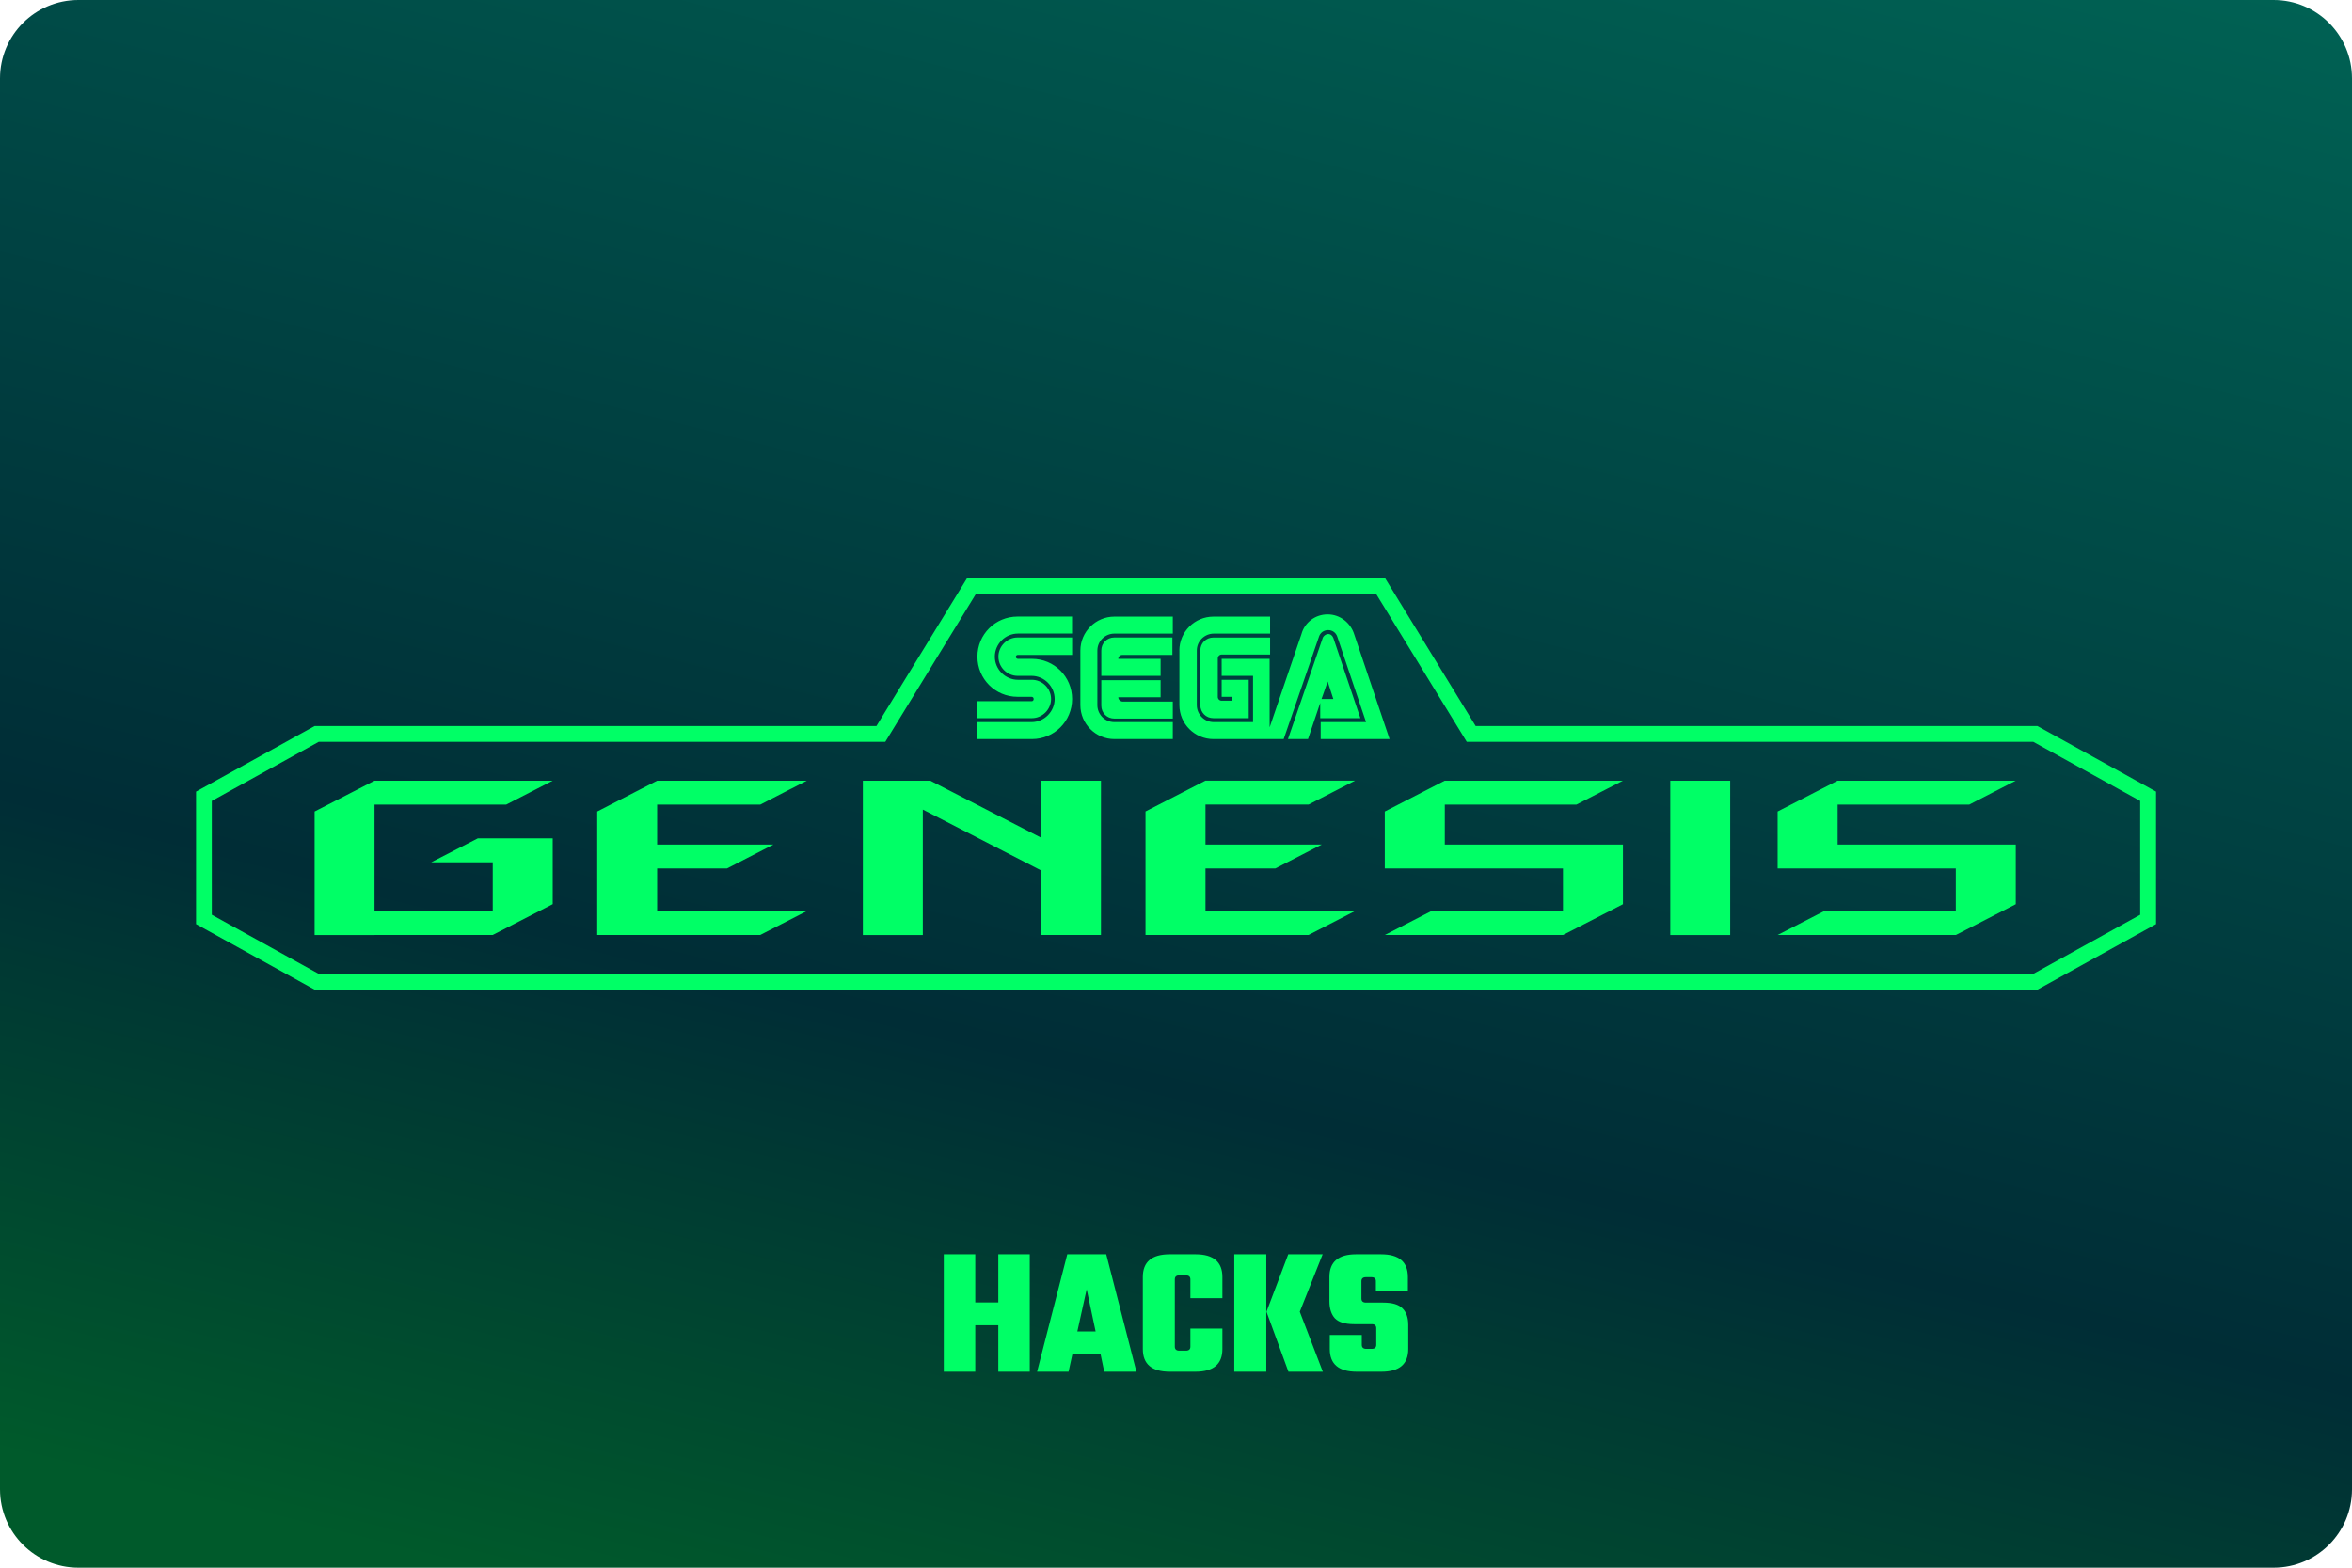
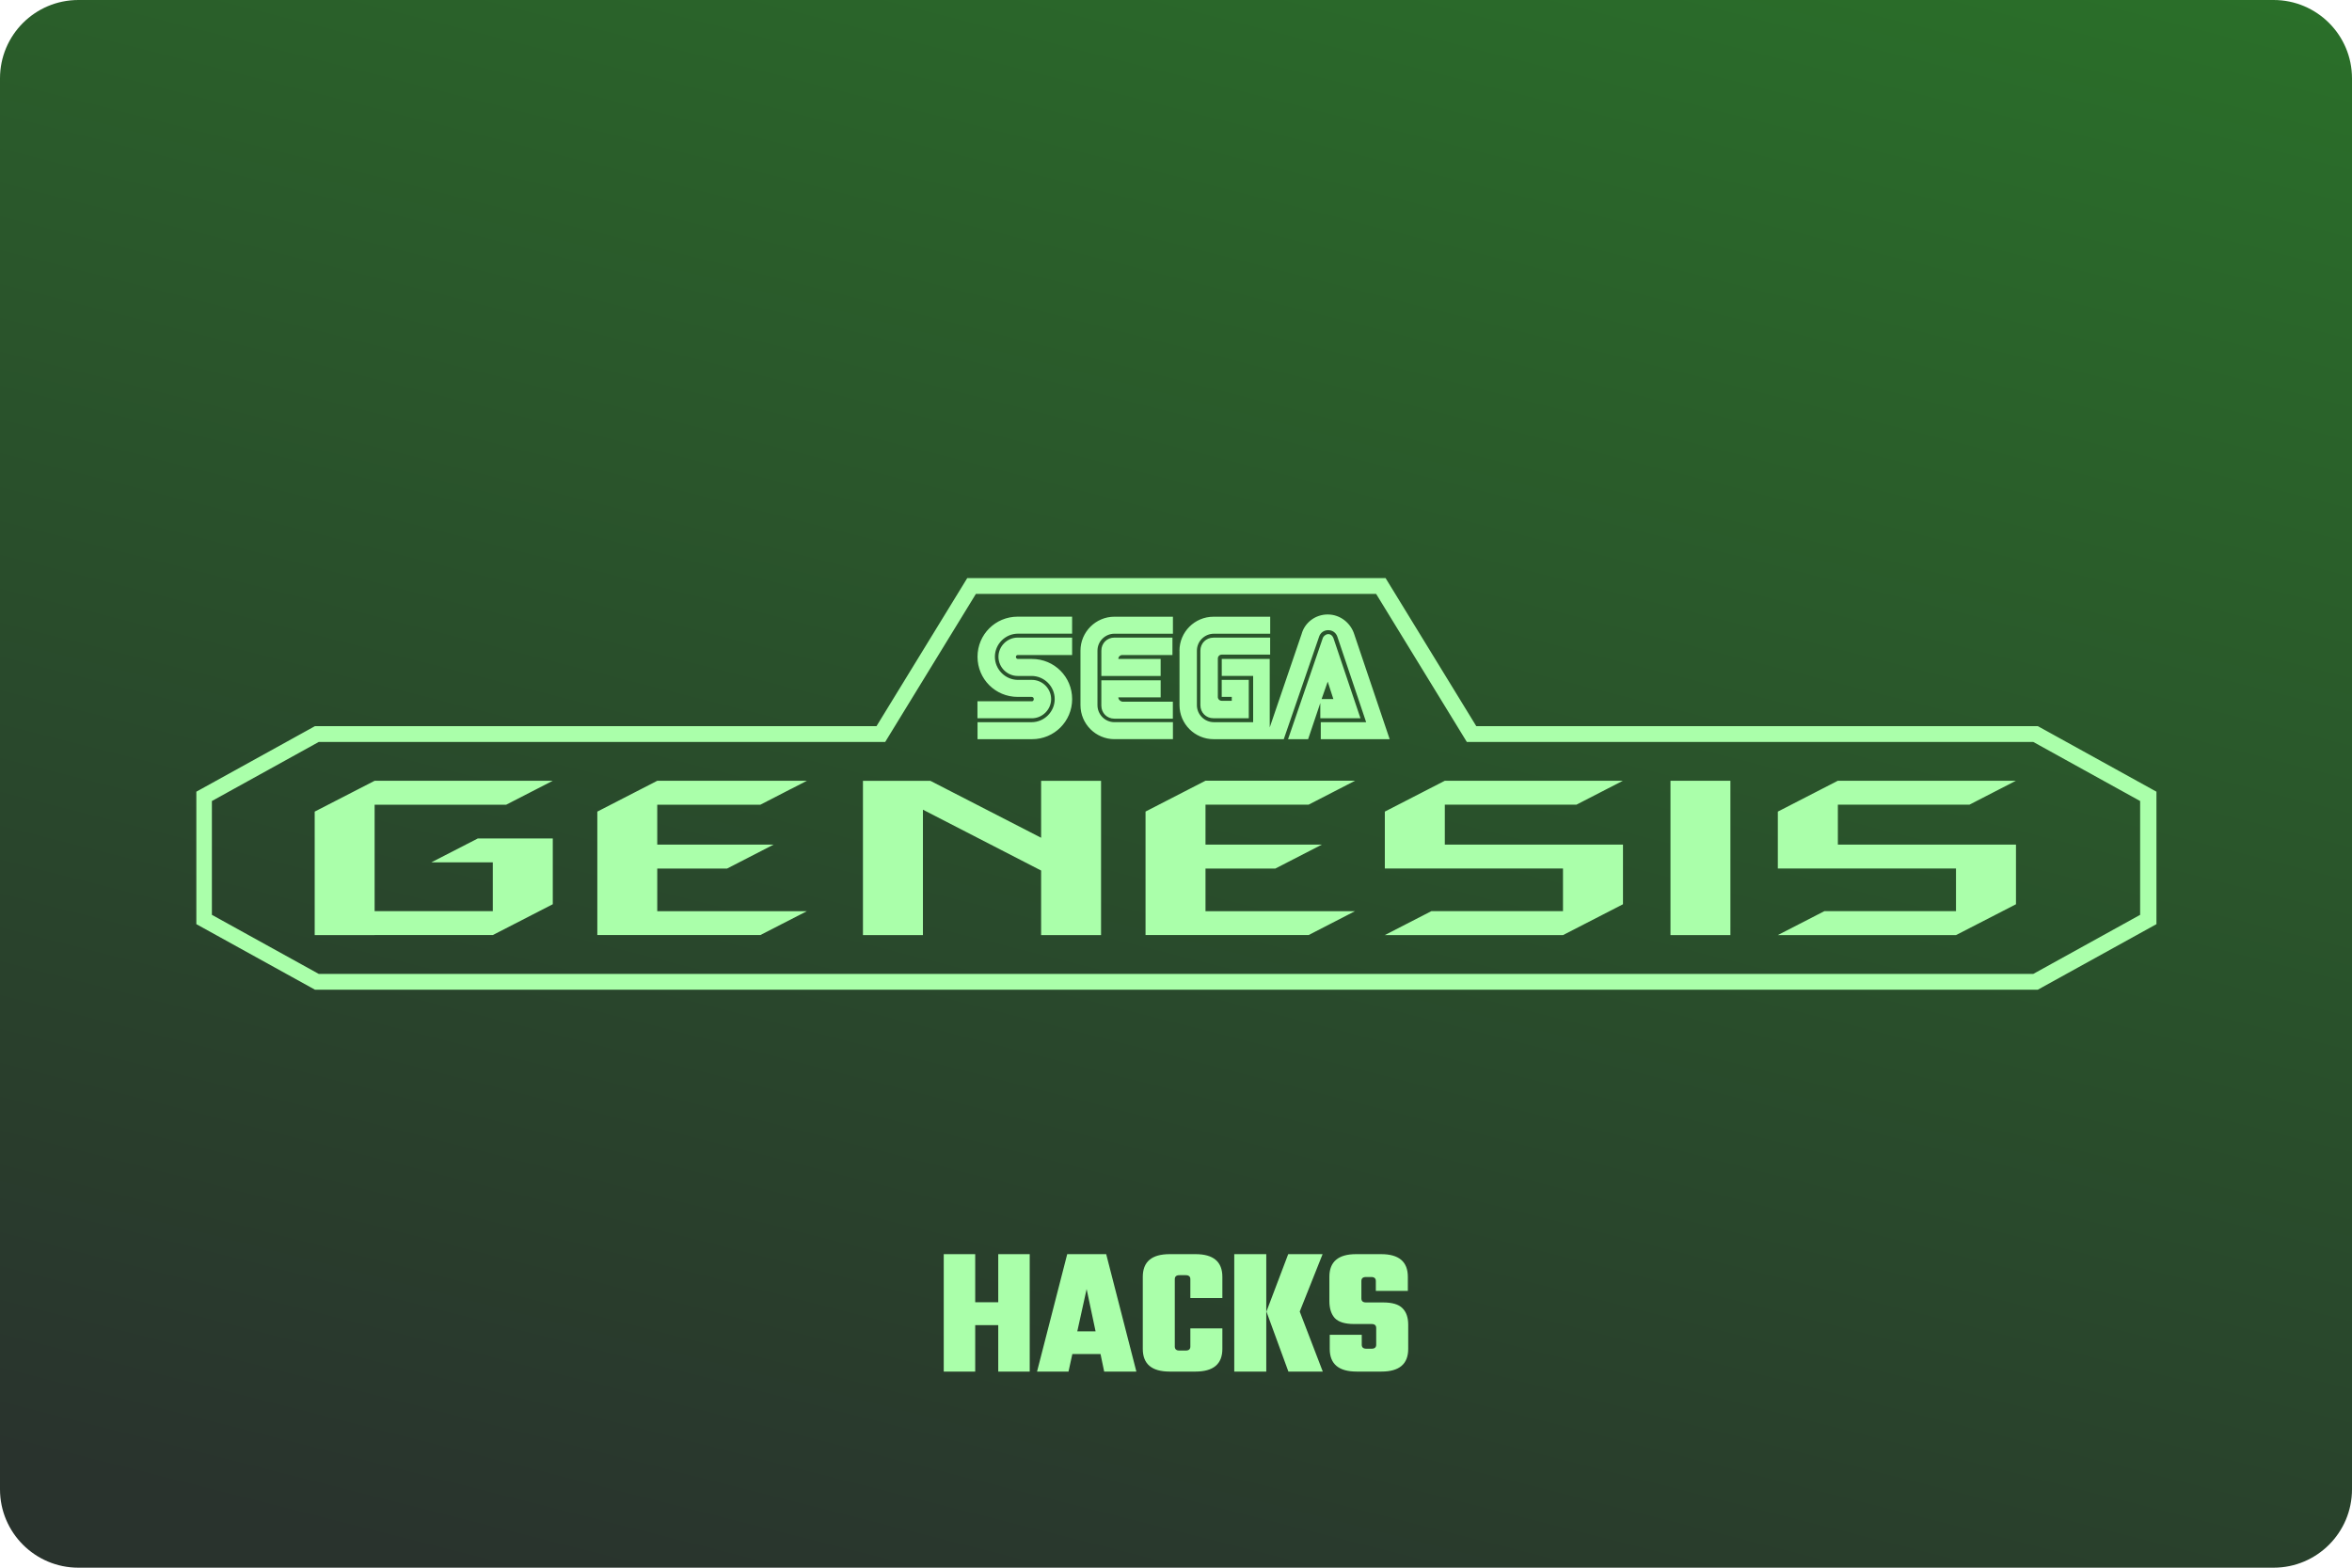
<svg xmlns="http://www.w3.org/2000/svg" width="480" height="320" version="1.1" viewBox="0 0 480 320" xml:space="preserve">
  <defs>
-     <linearGradient id="a" x1="95.956" x2="68.019" y1="-14.236" y2="95.695" gradientTransform="matrix(3.7795 0 0 3.7795 -.000548 -.0037675)" gradientUnits="userSpaceOnUse">
-       <stop stop-color="#006656" offset="0" />
-       <stop stop-color="#002d36" offset=".696" />
-       <stop stop-color="#005a2b" offset="1" />
+     <linearGradient id="a" x1="95.96" x2="68.02" y1="-14.24" y2="95.7" gradientTransform="matrix(3.78 0 0 3.78 -2.245e-5 5.452e-7)" gradientUnits="userSpaceOnUse">
+       <stop stop-color="#2a7329" offset="0" />
+       <stop stop-color="#29332d" offset="1" />
    </linearGradient>
  </defs>
  <rect width="480" height="320" ry="16" fill="url(#a)" />
-   <path d="m197.38 117.98-18.521 30.219h-114.64l-24.209 13.385v27.043l24.209 13.385h351.58l24.209-13.385v-27.043l-24.209-13.385h-114.64l-18.512-30.219h-85.26zm1.803 3.228h81.645l18.512 30.219h115.62l21.812 12.062v23.23l-21.812 12.062h-349.92l-21.812-12.062v-23.23l21.812-12.062h115.63l18.512-30.219zm71.77 4.199c-2.583 0-4.719 1.697-5.344 4.01l-6.5 19.053v-13.98h-9.791v3.469h6.406v9.438h-8.01c-1.958 0-3.469-1.604-3.469-3.469v-11.125c0-1.958 1.604-3.469 3.469-3.469h11.488v-3.469h-11.572c-3.833 0-6.947 3.115-6.947 6.938h0.01v11.125c0 3.823 3.124 6.938 6.947 6.938h14.334l7.209-20.916c0.26-0.802 0.978-1.334 1.863-1.334 0.885 0 1.594 0.532 1.865 1.334l5.875 17.447h-9.26v3.469h14.062l-7.209-21.363c-0.708-2.312-2.844-4.094-5.428-4.094zm-63.291 0.447c-4.542 0-8.188 3.646-8.188 8.188s3.646 8.188 8.188 8.188h2.844c0.271 0 0.447 0.176 0.447 0.447 0 0.271-0.176 0.449-0.354 0.449h-11.135v3.469h11.125c2.135 0 3.916-1.783 3.916-3.918s-1.781-3.916-3.916-3.916h-2.844c-2.583 0-4.719-2.135-4.719-4.719s2.135-4.719 4.719-4.719h11.041v-3.469h-11.125zm19.76 0.01c-3.823 0-6.938 3.115-6.938 6.938v11.125c0 3.823 3.115 6.938 6.938 6.938h11.928v-3.469h-11.928c-1.958 0-3.469-1.604-3.469-3.469v-11.125c0-1.958 1.604-3.469 3.469-3.469h11.928v-3.469h-11.928zm43.625 3.553c-0.448 0-0.885 0.355-1.072 0.709l-7.125 20.738h4.094l2.49-7.385v3.115h8.197l-5.521-16.375c-0.177-0.448-0.531-0.803-1.062-0.803zm-63.375 0.709c-2.135 0-3.916 1.781-3.916 3.916s1.781 3.916 3.916 3.916h2.844c2.583 0 4.719 2.135 4.719 4.719 0 2.583-2.135 4.719-4.719 4.719h-11.031v3.469h11.125c4.542 0 8.188-3.646 8.188-8.188s-3.646-8.188-8.188-8.188h-2.844c-0.271 0-0.447-0.176-0.447-0.447 0-0.177 0.176-0.354 0.354-0.354h11.125v-3.562h-11.125zm19.75 0c-1.51 0-2.666 1.156-2.666 2.666v5.166h12.104v-3.469h-8.635c0-0.448 0.355-0.801 0.803-0.801h10.238v-3.562h-11.844zm20.209 0.01c-1.51 1e-5 -2.666 1.156-2.666 2.666v11.125c0 1.51 1.156 2.668 2.666 2.668h7.209v-7.834h-5.521v3.469h2.053v0.803h-2.053c-0.438 0-0.801-0.355-0.791-0.793v-7.832c0-0.448 0.353-0.803 0.801-0.803h9.875v-3.469h-11.572zm-22.875 8.709v5.166c0 1.51 1.156 2.666 2.666 2.666h11.928v-3.469h-10.322c-0.448-0.083-0.803-0.437-0.803-0.885h8.635v-3.478h-12.104zm46.197 0.27 1.156 3.562h-2.406l1.25-3.562zm-24.947 20.23-12.229 6.291v25.209h33.281l9.469-4.877c-0.004 2e-5 -0.007 0.002-0.012 0.002h-30.5v-8.699h14.25l9.49-4.885h-23.74v-8.156h21.043l9.488-4.885h-30.541zm30.521 26.623c0.027-1.8e-4 0.054-8.3e-4 0.072-0.01h-0.053l-0.02 0.01zm54.719-26.623c-0.021 0.01-0.053 0.01-0.084 0.01h-36.322l-12.23 6.291v11.625h36.365v8.699h-26.865l-9.457 4.863c-0.021 0.01-0.053 0.021-0.074 0.031l0.043-0.01h36.363l12.23-6.291v-12.178h-36.355v-8.146h26.855l9.488-4.885 0.043-0.01zm-254.81 0.01-12.23 6.291v25.209h12.23v-0.01h24.125l12.238-6.293v-13.426h-15.291l-9.5 4.885h12.553v9.959h-24.125v-21.73h26.863l9.5-4.885h-36.363zm57.676 0-12.229 6.291v25.199h33.271l9.5-4.875h-30.543v-8.699h14.25l9.49-4.885h-23.74v-8.146h21.043l4.812-2.478 1.145-0.594 0.387-0.188 3.156-1.625h-30.543zm41.98 0v31.5h12.238v-25.604l24.125 12.416v13.178h12.23v-31.49h-12.23v11.625l-22.604-11.625h-13.76zm164.78 0v31.5h12.229v-31.5h-12.229zm34.135 0-12.229 6.291v11.625h36.363v8.699h-26.863l-9.459 4.863c-0.021 0.01-0.051 0.021-0.072 0.031 0.021-0.01 0.051-0.01 0.082-0.01h36.324l12.229-6.291v-12.168h-36.354v-8.156h26.854l9.49-4.885h-36.365z" fill="#0f6" />
-   <path d="m192.61 256.03v23.969h6.422v-9.482h4.703v9.482h6.422v-23.969h-6.422v9.82h-4.703v-9.82h-6.422zm25.199 0-6.16 23.969h6.422l0.785-3.584h5.748l0.748 3.584h6.57l-6.16-23.969h-7.953zm20.908 0c-3.659 0-5.488 1.545-5.488 4.631v14.709c0 3.086 1.83 4.629 5.488 4.629h5.264c3.659 0 5.488-1.543 5.488-4.629v-4.182h-6.533v3.695c0 0.548-0.311 0.822-0.934 0.822h-1.307c-0.622 0-0.934-0.275-0.934-0.822v-13.738c0-0.548 0.311-0.82 0.934-0.82h1.307c0.622 0 0.934 0.273 0.934 0.82v3.846h6.533v-4.33c0-3.086-1.83-4.631-5.488-4.631h-5.264zm13.178 0v23.969h6.533v-23.969h-6.533zm11.014 0-4.443 11.723 4.481 12.246h7.018l-4.703-12.246 4.666-11.723h-7.018zm13.85 0c-3.634 0-5.449 1.545-5.449 4.631v4.928c0 1.518 0.372 2.688 1.119 3.51 0.772 0.796 2.078 1.193 3.92 1.193h3.584c0.622 0 0.934 0.275 0.934 0.822v3.397c0 0.548-0.311 0.822-0.934 0.822h-1.082c-0.622 0-0.934-0.275-0.934-0.822v-2.016h-6.533v2.875c0 3.086 1.83 4.629 5.488 4.629h5.076c3.634 0 5.451-1.543 5.451-4.629v-4.928c0-1.493-0.399-2.627-1.195-3.398-0.772-0.772-2.078-1.156-3.92-1.156h-3.508c-0.622 0-0.934-0.275-0.934-0.822v-3.547c0-0.548 0.311-0.82 0.934-0.82h1.082c0.622 0 0.934 0.273 0.934 0.82v2.016h6.533v-2.873c0-3.086-1.817-4.631-5.451-4.631h-5.115zm-54.99 7.131 1.828 8.625h-3.732l1.904-8.625z" fill="#0f6" />
+   <path d="m197.4 118-18.52 30.22h-114.6l-24.21 13.38v27.04l24.21 13.38h351.6l24.21-13.38v-27.04l-24.21-13.38h-114.6l-18.51-30.22h-85.26zm1.803 3.228h81.64l18.51 30.22h115.6l21.81 12.06v23.23l-21.81 12.06h-349.9l-21.81-12.06v-23.23l21.81-12.06h115.6l18.51-30.22zm71.77 4.199c-2.583 0-4.719 1.697-5.344 4.01l-6.5 19.05v-13.98h-9.791v3.469h6.406v9.438h-8.01c-1.958 0-3.469-1.604-3.469-3.469v-11.12c0-1.958 1.604-3.469 3.469-3.469h11.49v-3.469h-11.57c-3.833 0-6.947 3.115-6.947 6.938h0.01v11.12c0 3.823 3.124 6.938 6.947 6.938h14.33l7.209-20.92c0.26-0.802 0.978-1.334 1.863-1.334 0.885 0 1.594 0.532 1.865 1.334l5.875 17.45h-9.26v3.469h14.06l-7.209-21.36c-0.708-2.312-2.844-4.094-5.428-4.094zm-63.29 0.447c-4.542 0-8.188 3.646-8.188 8.188s3.646 8.188 8.188 8.188h2.844c0.271 0 0.447 0.176 0.447 0.447 0 0.271-0.176 0.449-0.353 0.449h-11.14v3.469h11.12c2.135 0 3.916-1.783 3.916-3.918s-1.781-3.916-3.916-3.916h-2.844c-2.583 0-4.719-2.135-4.719-4.719s2.135-4.719 4.719-4.719h11.04v-3.469h-11.12zm19.76 0.01c-3.823 0-6.938 3.115-6.938 6.938v11.12c0 3.823 3.115 6.938 6.938 6.938h11.93v-3.469h-11.93c-1.958 0-3.469-1.604-3.469-3.469v-11.12c0-1.958 1.604-3.469 3.469-3.469h11.93v-3.469h-11.93zm43.62 3.553c-0.448 0-0.885 0.355-1.072 0.709l-7.125 20.74h4.094l2.49-7.385v3.115h8.197l-5.522-16.38c-0.177-0.448-0.531-0.803-1.062-0.803zm-63.38 0.709c-2.135 0-3.916 1.781-3.916 3.916s1.781 3.916 3.916 3.916h2.844c2.583 0 4.719 2.135 4.719 4.719 0 2.583-2.135 4.719-4.719 4.719h-11.03v3.469h11.12c4.542 0 8.188-3.646 8.188-8.188s-3.646-8.188-8.188-8.188h-2.844c-0.271 0-0.447-0.176-0.447-0.447 0-0.177 0.176-0.353 0.353-0.353h11.12v-3.562h-11.12zm19.75 0c-1.51 0-2.666 1.156-2.666 2.666v5.166h12.1v-3.469h-8.635c0-0.448 0.355-0.801 0.803-0.801h10.24v-3.562h-11.84zm20.21 0.01c-1.51 1e-5 -2.666 1.156-2.666 2.666v11.12c0 1.51 1.156 2.668 2.666 2.668h7.209v-7.834h-5.522v3.469h2.053v0.803h-2.053c-0.438 0-0.801-0.355-0.791-0.793v-7.832c0-0.448 0.353-0.803 0.801-0.803h9.875v-3.469h-11.57zm-22.88 8.709v5.166c0 1.51 1.156 2.666 2.666 2.666h11.93v-3.469h-10.32c-0.448-0.083-0.803-0.437-0.803-0.885h8.635v-3.478h-12.1zm46.2 0.27 1.156 3.562h-2.406l1.25-3.562zm-24.95 20.23-12.23 6.291v25.21h33.28l9.469-4.877c-0.004 2e-5 -0.007 0.002-0.012 0.002h-30.5v-8.699h14.25l9.49-4.885h-23.74v-8.156h21.04l9.488-4.885h-30.54zm30.52 26.62c0.027-1.8e-4 0.054-8.3e-4 0.072-0.01h-0.053l-0.02 0.01zm54.72-26.62c-0.021 0.01-0.053 0.01-0.084 0.01h-36.32l-12.23 6.291v11.62h36.36v8.699h-26.86l-9.457 4.863c-0.021 0.01-0.053 0.021-0.074 0.031l0.043-0.01h36.36l12.23-6.291v-12.18h-36.36v-8.146h26.86l9.488-4.885 0.043-0.01zm-254.8 0.01-12.23 6.291v25.21h12.23v-0.01h24.12l12.24-6.293v-13.43h-15.29l-9.5 4.885h12.55v9.959h-24.12v-21.73h26.86l9.5-4.885h-36.36zm57.68 0-12.23 6.291v25.2h33.27l9.5-4.875h-30.54v-8.699h14.25l9.49-4.885h-23.74v-8.146h21.04l4.812-2.478 1.144-0.594 0.387-0.188 3.156-1.625h-30.54zm41.98 0v31.5h12.24v-25.6l24.12 12.42v13.18h12.23v-31.49h-12.23v11.62l-22.6-11.62h-13.76zm164.8 0v31.5h12.23v-31.5h-12.23zm34.14 0-12.23 6.291v11.62h36.36v8.699h-26.86l-9.459 4.863c-0.021 0.01-0.051 0.021-0.072 0.031 0.021-0.01 0.051-0.01 0.082-0.01h36.32l12.23-6.291v-12.17h-36.35v-8.156h26.85l9.49-4.885h-36.36z" fill="#afa" />
+   <path d="m192.6 256v23.97h6.422v-9.482h4.703v9.482h6.422v-23.97h-6.422v9.82h-4.703v-9.82h-6.422zm25.2 0-6.16 23.97h6.422l0.785-3.584h5.748l0.748 3.584h6.57l-6.16-23.97h-7.953zm20.91 0c-3.659 0-5.488 1.545-5.488 4.631v14.71c0 3.086 1.83 4.629 5.488 4.629h5.264c3.659 0 5.488-1.543 5.488-4.629v-4.182h-6.533v3.695c0 0.548-0.311 0.822-0.934 0.822h-1.307c-0.622 0-0.934-0.275-0.934-0.822v-13.74c0-0.548 0.311-0.82 0.934-0.82h1.307c0.622 0 0.934 0.273 0.934 0.82v3.846h6.533v-4.33c0-3.086-1.83-4.631-5.488-4.631h-5.264zm13.18 0v23.97h6.533v-23.97h-6.533zm11.01 0-4.443 11.72 4.48 12.25h7.018l-4.703-12.25 4.666-11.72h-7.018zm13.85 0c-3.634 0-5.449 1.545-5.449 4.631v4.928c0 1.518 0.372 2.688 1.119 3.51 0.772 0.796 2.078 1.193 3.92 1.193h3.584c0.622 0 0.934 0.275 0.934 0.822v3.396c0 0.548-0.311 0.822-0.934 0.822h-1.082c-0.622 0-0.934-0.275-0.934-0.822v-2.016h-6.533v2.875c0 3.086 1.83 4.629 5.488 4.629h5.076c3.634 0 5.451-1.543 5.451-4.629v-4.928c0-1.493-0.399-2.627-1.195-3.398-0.772-0.772-2.078-1.156-3.92-1.156h-3.508c-0.622 0-0.934-0.275-0.934-0.822v-3.547c0-0.548 0.311-0.82 0.934-0.82h1.082c0.622 0 0.934 0.273 0.934 0.82v2.016h6.533v-2.873c0-3.086-1.817-4.631-5.451-4.631h-5.115zm-54.99 7.131 1.828 8.625h-3.732l1.904-8.625z" fill="#afa" />
</svg>
